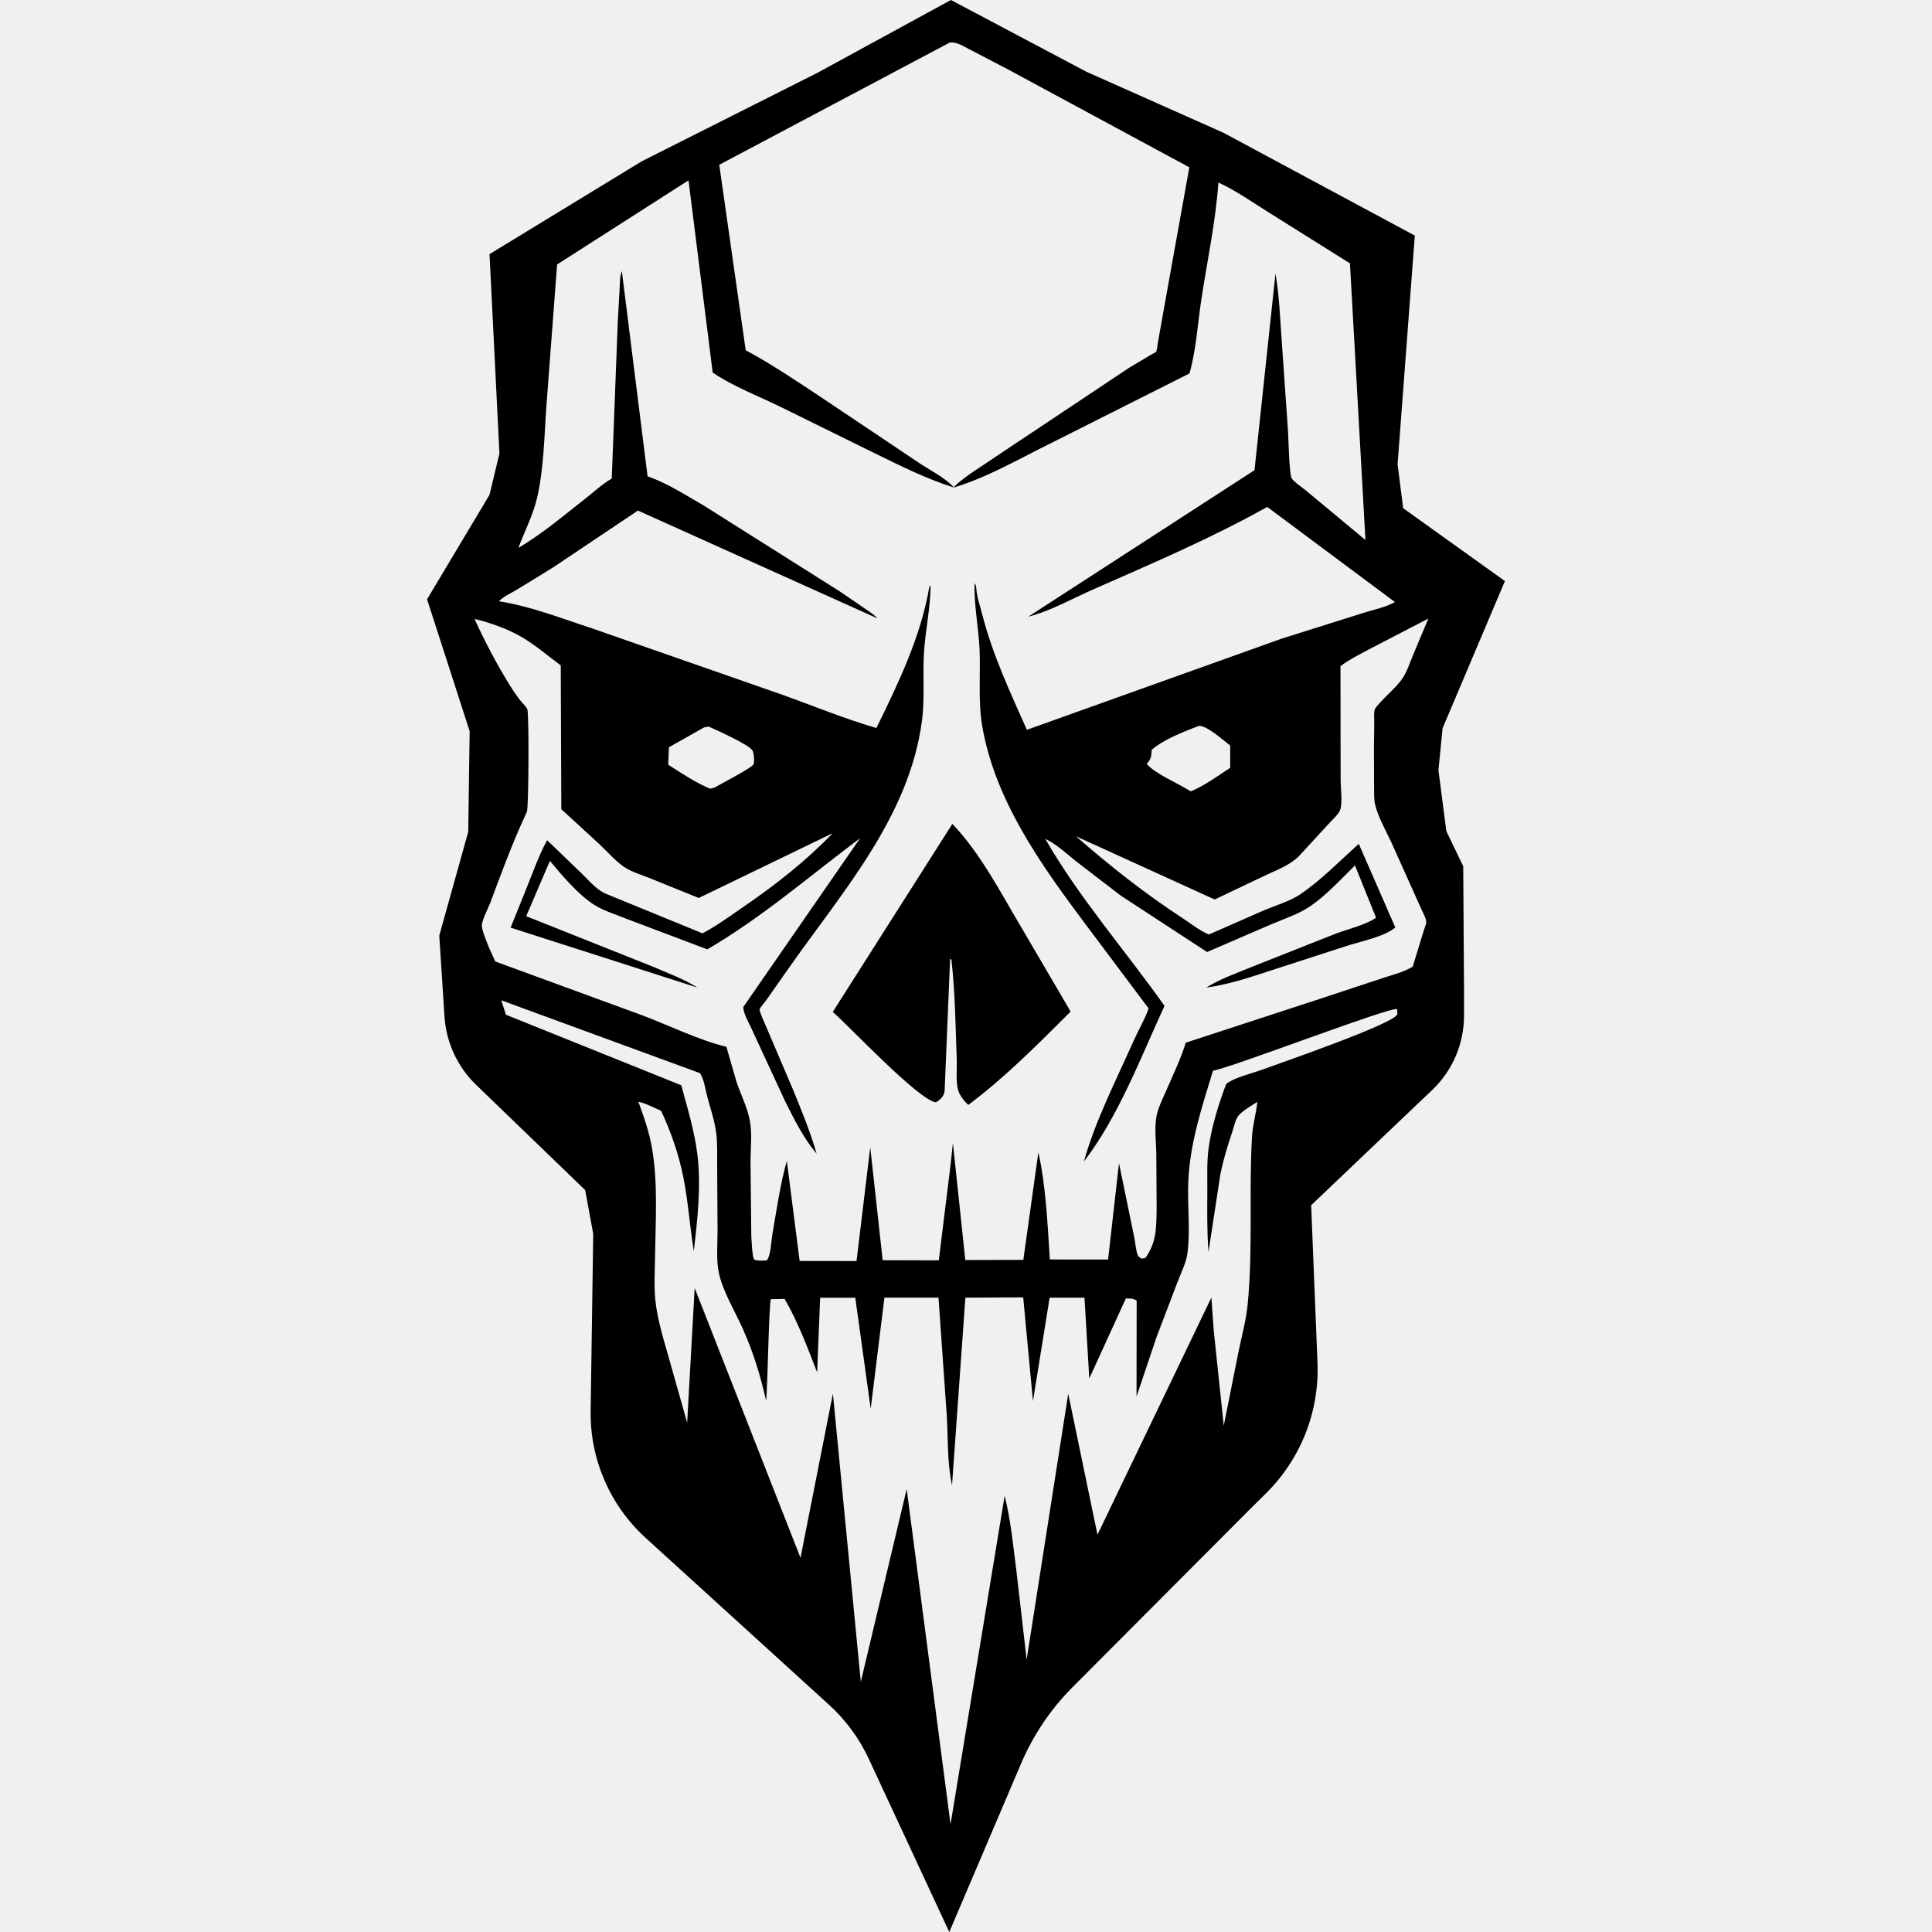
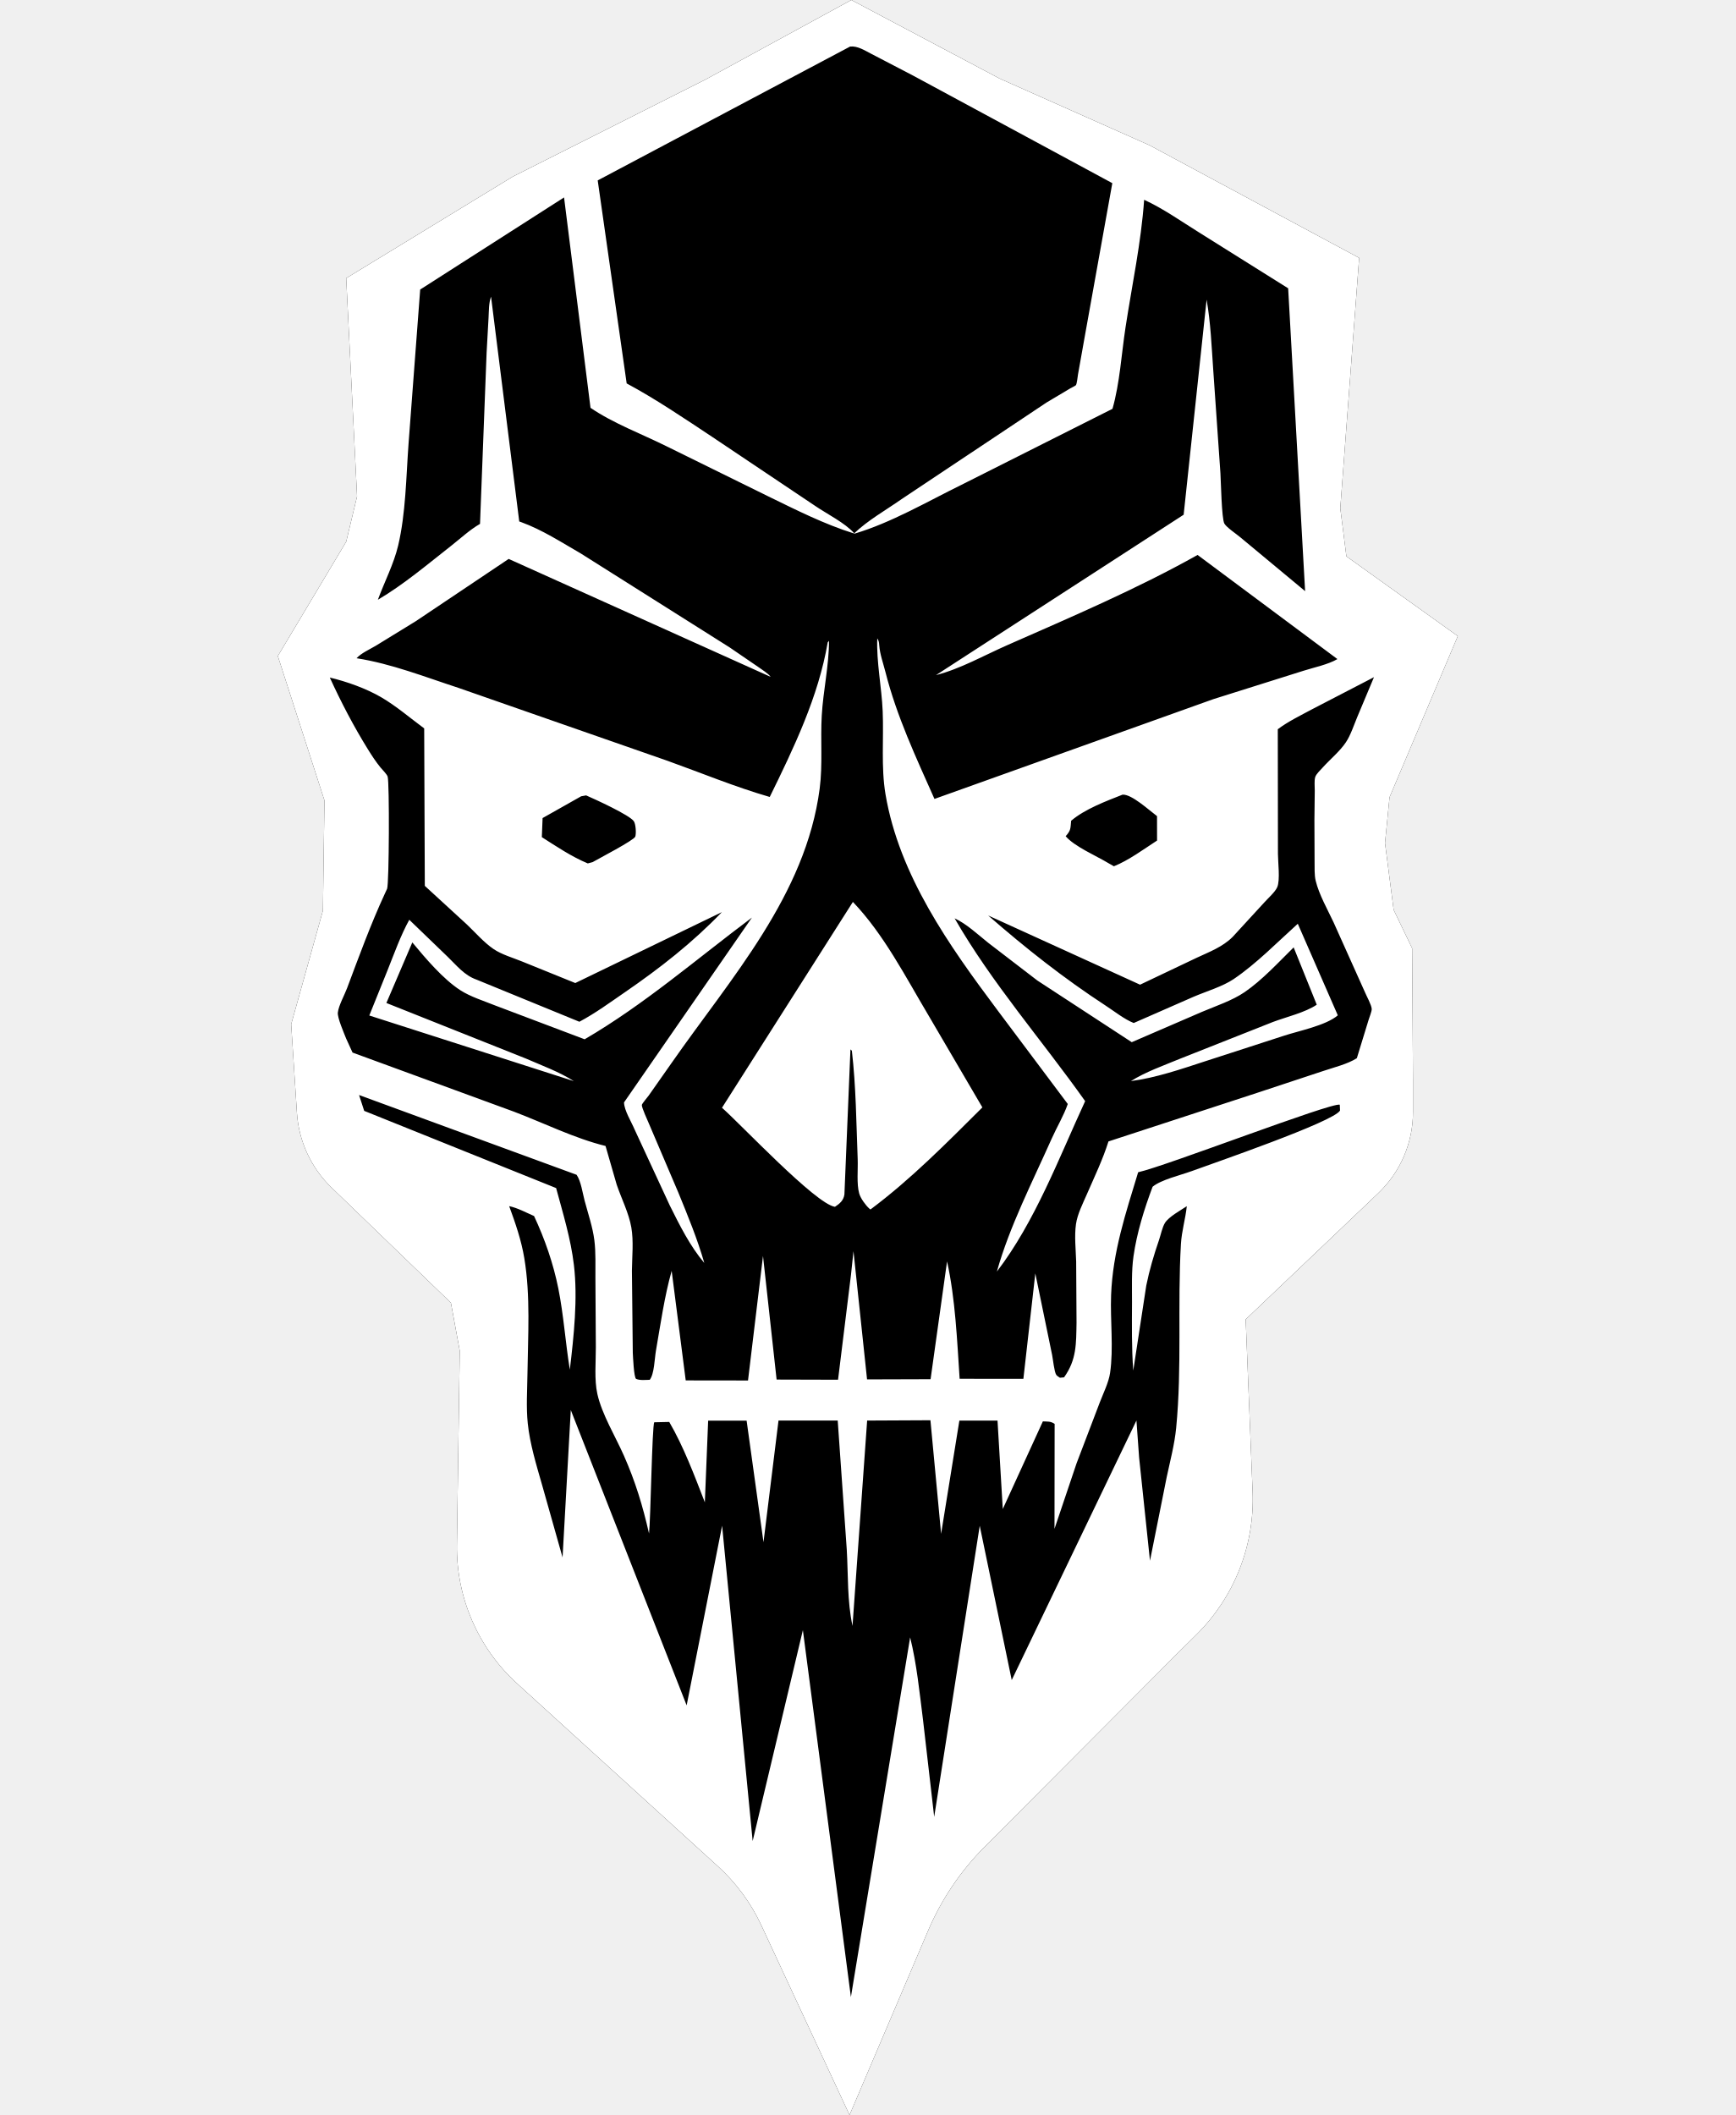
- <svg xmlns="http://www.w3.org/2000/svg" id="Layer_2" data-name="Layer 2" viewBox="0 0 1850 1850">
+ <svg xmlns="http://www.w3.org/2000/svg" id="Layer_2" data-name="Layer 2" viewBox="0 0 1518.17 1850">
  <defs>
    <style>
      .cls-1 {
        fill: none;
      }
+ 
+       .cls-2 {
+         fill: #fff;
+       }
    </style>
  </defs>
  <g id="Layer_1-2" data-name="Layer 1">
    <g>
+       <path d="M1219.03,795.82l-7.57-58.37,3.97-40.1,59.7-140.94-97.44-69.78-5.34-42.05,16.49-219-183.36-98.52-131.02-58.3L744.67,0l-127.63,69.61-168.45,84.85-145.76,88.89,9.5,190.89-9.5,39.58-59.81,100.03,40.8,126.33-.64,43.73-.71,52.57-27.76,99.45,5,77.43c1.6,24.84,12.42,48.19,30.34,65.48l104.36,100.7,7.73,41.98-2.47,169.63c-.67,46.15,18.49,90.37,52.63,121.44l175.66,159.86c15.99,14.55,28.91,32.14,38.03,51.74l77.1,165.83,68.75-161.34c11.64-27.3,28.38-52.14,49.33-73.16l168.97-169.52,16.31-16.14c33.22-32.87,51.08-78.2,49.21-124.9l-6.06-150.89,115.95-110.39c19.41-18.48,30.4-44.12,30.4-70.92v-26.63l-.74-116.63-16.18-33.65Z" />
      <g>
-         <path d="M1384.95,795.82l-7.57-58.37,3.97-40.1,59.7-140.94-97.44-69.78-5.34-42.05,16.49-219-183.36-98.52-131.02-58.3L910.58,0l-127.63,69.61-168.45,84.85-145.76,88.89,9.5,190.89-9.5,39.58-59.81,100.03,40.8,126.33-.64,43.73-.71,52.57-27.76,99.45,5,77.43c1.6,24.84,12.42,48.19,30.34,65.48l104.36,100.7,7.73,41.98-2.47,169.63c-.67,46.15,18.49,90.37,52.63,121.44l175.66,159.86c15.99,14.55,28.91,32.14,38.03,51.74l77.1,165.83,68.75-161.34c11.64-27.3,28.38-52.14,49.33-73.16l168.97-169.52,16.31-16.14c33.22-32.87,51.08-78.2,49.21-124.9l-6.06-150.89,115.95-110.39c19.41-18.48,30.4-44.12,30.4-70.92v-26.63l-.74-116.63-16.18-33.65ZM1207.81,1024.54c-9.27,3.41-26.37,7.37-33.71,13.52-7.32,19.45-13.81,40.32-16.73,60.95-1.84,12.99-1.23,26.85-1.28,39.96-.07,19.95-.41,39.97,1.1,59.87l11.37-74.35c2.77-13.69,6.64-26.72,11.17-39.91,1.47-4.29,2.84-11.11,5.16-14.87,3.32-5.39,13.84-11.12,19.12-14.63-1.16,11.14-4.48,21.7-5.14,33.12-3.09,53.35,1.04,107.5-4.16,160.86-1.4,14.38-5.28,28.87-8.29,43.03l-14.61,73.11-9.51-90.31-2.33-32.38-109.09,227.05-27.99-134.95-39.83,254.63-9.78-84.88c-3.09-24.09-5.41-48.56-11.26-72.14l-51.82,314.61-42-320.95-43.93,184.5-26.72-275.86-31.02,157.18-101.34-258.33-7.2,128.92-17.99-63.69c-4.94-17.21-10.57-35.61-12.44-53.48-1.47-14.15-.47-29.04-.28-43.26.44-33.38,2.76-68.29-2.75-101.34-2.63-15.78-7.75-30.54-13.23-45.51,7.39,1.57,14.82,5.64,21.76,8.66,9.41,20.11,16.84,41.53,21.22,63.32,4.69,23.34,6.22,47.49,10.07,71.04,3.48-29.29,7.06-62.18,3.57-91.51-2.75-23.13-9.52-44.9-15.56-67.31l-167.88-67.53-4.49-13.85h0s0,0,0,0h0s190.28,69.76,190.28,69.76c3.84,5.57,5.24,15.94,7.01,22.62,3.01,11.32,7.06,23.02,8.53,34.65,1.36,10.79.81,22.41.92,33.32l.37,60.14c.06,13.03-1.48,28.45,1.35,41.08,3.98,17.75,15.7,36.9,23.14,53.7,10.1,22.8,16.53,44.07,22.04,68.28,1.4-12.09,2.64-94.4,4.59-97.31l13.09-.29c12.58,21.57,22.1,47.02,31.14,70.31l2.89-71.42h33.65s14.76,106.3,14.76,106.3l13.13-106.4h51.79s7.92,112.94,7.92,112.94c1.3,22.3.3,44.75,5.02,66.71l12.8-179.65,55.36-.27,9.34,99.35,15.97-99.04h33.37s4.6,77.33,4.6,77.33l35.06-76.64c4.25.21,6.72-.23,10.3,2.18l-.12,91.78,19.3-57.28,20.32-53.3c3-7.84,7.78-17.44,8.99-25.72,3.17-21.65.06-46.14.9-68.2,1.44-37.88,12.77-71.44,23.66-107.39,23.93-5.22,169.27-61.39,176.37-59.08l.22,5.09c-5.3,9.82-111.95,46.45-130.23,53.17ZM1315.94,691.14l-.31,26.36.14,35.87c.11,5.4-.29,11.82.97,17.03,2.9,12,10.33,25.03,15.63,36.33l27.55,61.35c1.44,3.5,5.6,10.84,5.83,14.39.13,2.17-2.06,7.31-2.7,9.53l-10.31,33.61c-8.25,5.22-19.98,8.01-29.31,11.16l-57.97,19.17-129.97,42.48c-4.98,15.86-12.22,30.84-18.83,46.05-3.54,8.15-8.32,17.44-9.59,26.27-1.5,10.4-.15,22.29.16,32.83l.32,53.51c-.35,18.37.15,32.16-10.9,47.69l-3.64.35c-1.07-.86-2.44-1.43-3.2-2.56-1.77-2.64-2.83-13.56-3.61-17.35l-14.7-71.37-10.44,92.21-55.76-.03c-2.21-33.41-3.75-70.04-11-102.66l-14.41,103.03-55.57.17-11.87-112.15-2.17,20.53-11.33,91.92-53.74-.15-11.9-108.12-13.11,108.93-54.49-.07-12.29-95.83c-6.27,22.06-9.82,47.17-13.77,69.91-1.2,6.93-1.4,20.27-5.42,25.39-3.66.05-8.47.69-11.86-.78-2.04-.88-2.78-19.75-2.96-22.89l-.76-71.76c.13-12.19,1.58-25.86-.52-37.89-2.21-12.62-8.68-25.25-12.81-37.43l-9.75-33.78c-27.08-6.65-53.97-20.09-80.11-30l-141.19-51.71-5.58-12.23c-1.87-4.81-7.79-18.24-7.27-22.77.7-6.13,5.79-15.24,8.06-21.29,10.44-27.78,20.66-55.92,33.13-82.87l1.9-4.1c1.8-4.66,2.13-92.69.48-98.1-.65-2.12-4.86-6.28-6.25-7.99-4.13-5.08-7.68-10.52-11.13-16.09-12.31-19.86-23.52-41.34-33.22-62.59,14.88,3.55,31.58,9.48,44.85,17.18,13.08,7.6,25.51,18.29,37.71,27.31l.54,137.73,36.82,33.79c7.37,7.01,14.88,15.72,23.3,21.46,7.15,4.87,16.94,7.62,25.01,10.92l46.49,18.83,128.22-62.03c-25.66,26.73-54.26,49.08-84.71,70-13.1,9-25.86,18.39-39.92,25.89l-90.09-36.9c-10.58-3.74-17.24-12.29-25.13-19.93l-33.57-32.36c-7.6,13.81-13.08,29.3-18.93,43.93l-16.04,39.79,178.92,57.42c-12.82-8.19-28.1-13.7-42.05-19.8l-121.93-48.57,22.69-52.98c11.43,13.8,26.87,32.05,41.93,41.79,8.94,5.78,20.64,9.37,30.55,13.38l78.25,29.57c52.35-30.55,97.98-70.28,146.32-106.45l-111.88,161.66c.15,6.98,6.37,16.84,9.13,23.41l30.93,66.79c8.61,17.27,17.63,35.45,30.16,50.23-5.94-20.71-14.46-41.43-22.63-61.38l-25.65-60.13c-.98-2.38-6.71-14.74-6.34-16.74.22-1.21,5.02-6.84,5.96-8.14l20.07-28.57c51.71-74.22,117.34-146.67,129.51-239.95,2.73-20.92.61-42.72,1.81-63.82,1.23-21.65,6.37-43.95,6.34-65.42l-1.13,1.33c-8.04,47.46-29.69,92.39-50.7,135.22-30.27-8.74-59.8-21.01-89.46-31.64l-182.75-63.76c-29.29-9.55-58.69-21.17-89.2-25.95,4.09-4.51,11.62-7.82,16.86-10.94l34.93-21.45,81.27-54.48,229.2,103.19c-2.4-3.2-7.54-6.25-10.81-8.62l-25.17-17.2-130-82.05c-16.7-9.65-34.01-20.86-52.14-27.44l-1.84-.64-24.66-196.63c-2.07,5.63-1.83,12.29-2.18,18.29l-1.7,30.69-5.77,149.76c-9.01,5.19-16.96,12.67-25.16,19.1-20.61,16.17-41.62,33.99-64.19,47.27,5.74-15.64,13.91-31.21,17.75-47.42,6.67-28.19,6.97-60.18,9.09-89.14l10.18-134.79,125.84-80.57,23.14,184.03c19.69,13.5,45.24,23.06,66.67,33.72l88.7,43.67c24.48,11.93,49.07,24.4,75.12,32.53.06-.06.12-.11.18-.17-8.04-9.12-24.1-17.03-34.41-24.12l-89.68-60.11c-24.53-16.24-49.03-32.91-74.95-46.87l-25.33-177.57,220.76-117.08h0c6.53-.73,12.82,3.44,18.47,6.33l36.51,19.01,174.38,94.15-23.66,131.68-6.35,35.61c-.38,1.95-.84,7.86-1.83,9.41-.3.47-4.42,2.51-4.9,2.79l-20.9,12.45-126.91,84.6c-13.59,9.53-29.18,18.26-41.19,29.73.09.1.19.2.28.31,32.15-9.61,63.26-27.86,93.35-42.63l132.26-66.57c6.4-22.41,7.86-48.04,11.39-71.11,5.67-37.09,13.68-74.28,16.3-111.72,16.77,7.7,32.65,18.99,48.33,28.74l77.64,48.68,14.83,264.89-56.52-46.97c-3.31-2.83-12.1-8.69-14.09-12.08-2.44-4.16-3.04-37.56-3.46-44.02l-6.29-90.4c-1.45-20.37-2.25-41.44-5.8-61.52l-20.08,188.15-216.63,140.3c21.13-5.39,42.35-17.39,62.36-26.21,55.91-24.64,113.13-49.02,166.46-78.9l122.3,91.08c-8.22,4.82-20.3,7.24-29.54,10.18l-79.07,24.9-243.84,87.25c-16.22-36.51-33-72.11-42.88-111.03-1.91-7.54-4.86-15.55-5.43-23.27-.19-2.54-.28-3.92-1.72-6.13-.81,20.5,3.84,42.81,4.73,63.59,1.02,23.78-1.51,49.16,2.45,72.65,11.97,71.01,55.76,132.54,97.82,188.79l61.63,82.23c-3.55,10.29-9.62,20.31-14.08,30.34-16.7,37.57-36.87,76.75-47.93,116.25,33.31-43.45,54.32-99.49,77.21-149.08-37.62-53.13-81.69-103.35-114.17-159.89,10.42,4.77,20.33,14.17,29.3,21.32l43.08,33.07,82.56,53.94,61.37-26.51c12.23-5.19,26.48-9.85,37.42-17.33,15.35-10.5,29.56-26.04,42.82-39.09l20.2,50.13c-9.96,6.8-26.73,10.76-38.26,15.09l-81.79,32.37c-13.96,5.8-29.77,11.32-42.52,19.37,21.65-2.81,43.99-10.5,64.69-17.25l68.88-22.33c13.21-4.38,37.14-9.04,47.42-17.96l-35-80.09c-17.8,16.04-36.2,34.93-56.04,48.36-9.68,6.55-24.21,10.84-35.14,15.52l-52.34,22.94c-8.32-3.34-16.85-10.19-24.46-15.15-36.74-23.98-69.77-50.08-102.86-78.91l132.88,60.54,49.59-23.57c11.1-5.17,22.6-9.43,31.39-18.23l27.87-30.35c3.16-3.55,9.23-8.84,11.12-13.12,2.68-6.09.63-22.14.63-29.08l-.14-109.1c9.02-6.8,19.91-12.03,29.85-17.39l54.29-28.14-14.7,35.04c-2.92,6.95-5.65,15.55-9.77,21.77-5.32,8.04-13.96,15.07-20.46,22.3-1.9,2.11-5.64,5.6-6.46,8.24-.96,3.09-.37,8.25-.42,11.5ZM639.85,732.24l.67-16.68,33.72-19.04h0s4.35-.79,4.35-.79c7.24,3.15,38.29,17.27,41.79,22.69,1.63,2.54,2.16,10.55,1.21,13.38-1.06,3.15-32.12,19.28-37.36,22.32l-4.19,1.12c-14.24-5.94-27.23-14.72-40.19-22.99ZM1177.99,735.23c-11.93,7.73-24.59,17.18-37.74,22.51l-4.92-2.8c-10.35-6.26-29.81-14.6-37.28-23.51,4.68-5.22,4.14-6.73,4.78-13.51,12.23-10.33,30.21-17,44.99-22.84h0c8-.48,23.06,13.53,30.14,18.79l.03,21.37Z" />
-         <path d="M911.93,788.92h0s-114.5,180.04-114.5,180.04c16.27,14.23,82.01,84.33,98.82,86.64,4.19-2.77,7.51-5.54,8.27-10.8l5.28-126.87,1.23,1.09c3.65,31.36,3.87,63.35,5.1,94.91.35,8.98-1.03,21.49,1.3,29.93,1.18,4.28,5.6,10.36,8.88,13.31l.99.76c35.3-26.32,66.74-58.29,97.9-89.28l-46.98-80.21c-20.03-33.58-39.06-71.04-66.29-99.52Z" />
+         <path class="cls-2" d="M1219.03,795.82l-7.57-58.37,3.97-40.1,59.7-140.94-97.44-69.78-5.34-42.05,16.49-219-183.36-98.52-131.02-58.3L744.67,0l-127.63,69.61-168.45,84.85-145.76,88.89,9.5,190.89-9.5,39.58-59.81,100.03,40.8,126.33-.64,43.73-.71,52.57-27.76,99.45,5,77.43c1.6,24.84,12.42,48.19,30.34,65.48l104.36,100.7,7.73,41.98-2.47,169.63c-.67,46.15,18.49,90.37,52.63,121.44l175.66,159.86c15.99,14.55,28.91,32.14,38.03,51.74l77.1,165.83,68.75-161.34c11.64-27.3,28.38-52.14,49.33-73.16l168.97-169.52,16.31-16.14c33.22-32.87,51.08-78.2,49.21-124.9l-6.06-150.89,115.95-110.39c19.41-18.48,30.4-44.12,30.4-70.92v-26.63l-.74-116.63-16.18-33.65ZM1041.89,1024.54c-9.27,3.41-26.37,7.37-33.71,13.52-7.32,19.45-13.81,40.32-16.73,60.95-1.84,12.99-1.23,26.85-1.28,39.96-.07,19.95-.41,39.97,1.1,59.87l11.37-74.35c2.77-13.69,6.64-26.72,11.17-39.91,1.47-4.29,2.84-11.11,5.16-14.87,3.32-5.39,13.84-11.12,19.12-14.63-1.16,11.14-4.48,21.7-5.14,33.12-3.09,53.35,1.04,107.5-4.16,160.86-1.4,14.38-5.28,28.87-8.29,43.03l-14.61,73.11-9.51-90.31-2.33-32.38-109.09,227.05-27.99-134.95-39.83,254.63-9.78-84.88c-3.09-24.09-5.41-48.56-11.26-72.14l-51.82,314.61-42-320.95-43.93,184.5-26.72-275.86-31.02,157.18-101.34-258.33-7.2,128.92-17.99-63.69c-4.94-17.21-10.57-35.61-12.44-53.48-1.47-14.15-.47-29.04-.28-43.26.44-33.38,2.76-68.29-2.75-101.34-2.63-15.78-7.75-30.54-13.23-45.51,7.39,1.57,14.82,5.64,21.76,8.66,9.41,20.11,16.84,41.53,21.22,63.32,4.69,23.34,6.22,47.49,10.07,71.04,3.48-29.29,7.06-62.18,3.57-91.51-2.75-23.13-9.52-44.9-15.56-67.31l-167.88-67.53-4.49-13.85h0s0,0,0,0h0s190.28,69.76,190.28,69.76c3.84,5.57,5.24,15.94,7.01,22.62,3.01,11.32,7.06,23.02,8.53,34.65,1.36,10.79.81,22.41.92,33.32l.37,60.14c.06,13.03-1.48,28.45,1.35,41.08,3.98,17.75,15.7,36.9,23.14,53.7,10.1,22.8,16.53,44.07,22.04,68.28,1.4-12.09,2.64-94.4,4.59-97.31l13.09-.29c12.58,21.57,22.1,47.02,31.14,70.31l2.89-71.42h33.65s14.76,106.3,14.76,106.3l13.13-106.4h51.79s7.92,112.94,7.92,112.94c1.3,22.3.3,44.75,5.02,66.71l12.8-179.65,55.36-.27,9.34,99.35,15.97-99.04h33.37s4.6,77.33,4.6,77.33l35.06-76.64c4.25.21,6.72-.23,10.3,2.18l-.12,91.78,19.3-57.28,20.32-53.3c3-7.84,7.78-17.44,8.99-25.72,3.17-21.65.06-46.14.9-68.2,1.44-37.88,12.77-71.44,23.66-107.39,23.93-5.22,169.27-61.39,176.37-59.08l.22,5.09c-5.3,9.82-111.95,46.45-130.23,53.17ZM1150.03,691.14l-.31,26.36.14,35.87c.11,5.4-.29,11.82.97,17.03,2.9,12,10.33,25.03,15.63,36.33l27.55,61.35c1.44,3.5,5.6,10.84,5.83,14.39.13,2.17-2.06,7.31-2.7,9.53l-10.31,33.61c-8.25,5.22-19.98,8.01-29.31,11.16l-57.97,19.17-129.97,42.48c-4.98,15.86-12.22,30.84-18.83,46.05-3.54,8.15-8.32,17.44-9.59,26.27-1.5,10.4-.15,22.29.16,32.83l.32,53.51c-.35,18.37.15,32.16-10.9,47.69l-3.64.35c-1.07-.86-2.44-1.43-3.2-2.56-1.77-2.64-2.83-13.56-3.61-17.35l-14.7-71.37-10.44,92.21-55.76-.03c-2.21-33.41-3.75-70.04-11-102.66l-14.41,103.03-55.57.17-11.87-112.15-2.17,20.53-11.33,91.92-53.74-.15-11.9-108.12-13.11,108.93-54.49-.07-12.29-95.83c-6.27,22.06-9.82,47.17-13.77,69.91-1.2,6.93-1.4,20.27-5.42,25.39-3.66.05-8.47.69-11.86-.78-2.04-.88-2.78-19.75-2.96-22.89l-.76-71.76c.13-12.19,1.58-25.86-.52-37.89-2.21-12.62-8.68-25.25-12.81-37.43l-9.75-33.78c-27.08-6.65-53.97-20.09-80.11-30l-141.19-51.71-5.58-12.23c-1.87-4.81-7.79-18.24-7.27-22.77.7-6.13,5.79-15.24,8.06-21.29,10.44-27.78,20.66-55.92,33.13-82.87l1.9-4.1c1.8-4.66,2.13-92.69.48-98.1-.65-2.12-4.86-6.28-6.25-7.99-4.13-5.08-7.68-10.52-11.13-16.09-12.31-19.86-23.52-41.34-33.22-62.59,14.88,3.55,31.58,9.48,44.85,17.18,13.08,7.6,25.51,18.29,37.71,27.31l.54,137.73,36.82,33.79c7.37,7.01,14.88,15.72,23.3,21.46,7.15,4.87,16.94,7.62,25.01,10.92l46.49,18.83,128.22-62.03c-25.66,26.73-54.26,49.08-84.71,70-13.1,9-25.86,18.39-39.92,25.89l-90.09-36.9c-10.58-3.74-17.24-12.29-25.13-19.93l-33.57-32.36c-7.6,13.81-13.08,29.3-18.93,43.93l-16.04,39.79,178.92,57.42c-12.82-8.19-28.1-13.7-42.05-19.8l-121.93-48.57,22.69-52.98c11.43,13.8,26.87,32.05,41.93,41.79,8.94,5.78,20.64,9.37,30.55,13.38l78.25,29.57c52.35-30.55,97.98-70.28,146.32-106.45l-111.88,161.66c.15,6.98,6.37,16.84,9.13,23.41l30.93,66.79c8.61,17.27,17.63,35.45,30.16,50.23-5.94-20.71-14.46-41.43-22.63-61.38l-25.65-60.13c-.98-2.38-6.71-14.74-6.34-16.74.22-1.21,5.02-6.84,5.96-8.14l20.07-28.57c51.71-74.22,117.34-146.67,129.51-239.95,2.73-20.92.61-42.72,1.81-63.82,1.23-21.65,6.37-43.95,6.34-65.42l-1.13,1.33c-8.04,47.46-29.69,92.39-50.7,135.22-30.27-8.74-59.8-21.01-89.46-31.64l-182.75-63.76c-29.29-9.55-58.69-21.17-89.2-25.95,4.09-4.51,11.62-7.82,16.86-10.94l34.93-21.45,81.27-54.48,229.2,103.19c-2.4-3.2-7.54-6.25-10.81-8.62l-25.17-17.2-130-82.05c-16.7-9.65-34.01-20.86-52.14-27.44l-1.84-.64-24.66-196.63c-2.07,5.63-1.83,12.29-2.18,18.29l-1.7,30.69-5.77,149.76c-9.01,5.19-16.96,12.67-25.16,19.1-20.61,16.17-41.62,33.99-64.19,47.27,5.74-15.64,13.91-31.21,17.75-47.42,6.67-28.19,6.97-60.18,9.09-89.14l10.18-134.79,125.84-80.57,23.14,184.03c19.69,13.5,45.24,23.06,66.67,33.72l88.7,43.67c24.48,11.93,49.07,24.4,75.12,32.53.06-.06.12-.11.18-.17-8.04-9.12-24.1-17.03-34.41-24.12l-89.68-60.11c-24.53-16.24-49.03-32.91-74.95-46.87l-25.33-177.57,220.76-117.08h0c6.53-.73,12.82,3.44,18.47,6.33l36.51,19.01,174.38,94.15-23.66,131.68-6.35,35.61c-.38,1.95-.84,7.86-1.83,9.41-.3.47-4.42,2.51-4.9,2.79l-20.9,12.45-126.91,84.6c-13.59,9.53-29.18,18.26-41.19,29.73.09.1.19.2.28.31,32.15-9.61,63.26-27.86,93.35-42.63l132.26-66.57c6.4-22.41,7.86-48.04,11.39-71.11,5.67-37.09,13.68-74.28,16.3-111.72,16.77,7.7,32.65,18.99,48.33,28.74l77.64,48.68,14.83,264.89-56.52-46.97c-3.31-2.83-12.1-8.69-14.09-12.08-2.44-4.16-3.04-37.56-3.46-44.02l-6.29-90.4c-1.45-20.37-2.25-41.44-5.8-61.52l-20.08,188.15-216.63,140.3c21.13-5.39,42.35-17.39,62.36-26.21,55.91-24.64,113.13-49.02,166.46-78.9l122.3,91.08c-8.22,4.82-20.3,7.24-29.54,10.18l-79.07,24.9-243.84,87.25c-16.22-36.51-33-72.11-42.88-111.03-1.91-7.54-4.86-15.55-5.43-23.27-.19-2.54-.28-3.92-1.72-6.13-.81,20.5,3.84,42.81,4.73,63.59,1.02,23.78-1.51,49.16,2.45,72.65,11.97,71.01,55.76,132.54,97.82,188.79l61.63,82.23c-3.55,10.29-9.62,20.31-14.08,30.34-16.7,37.57-36.87,76.75-47.93,116.25,33.31-43.45,54.32-99.49,77.21-149.08-37.62-53.13-81.69-103.35-114.17-159.89,10.42,4.77,20.33,14.17,29.3,21.32l43.08,33.07,82.56,53.94,61.37-26.51c12.23-5.19,26.48-9.85,37.42-17.33,15.35-10.5,29.56-26.04,42.82-39.09l20.2,50.13c-9.96,6.8-26.73,10.76-38.26,15.09l-81.79,32.37c-13.96,5.8-29.77,11.32-42.52,19.37,21.65-2.81,43.99-10.5,64.69-17.25l68.88-22.33c13.21-4.38,37.14-9.04,47.42-17.96l-35-80.09c-17.8,16.04-36.2,34.93-56.04,48.36-9.68,6.55-24.21,10.84-35.14,15.52l-52.34,22.94c-8.32-3.34-16.85-10.19-24.46-15.15-36.74-23.98-69.77-50.08-102.86-78.91l132.88,60.54,49.59-23.57c11.1-5.17,22.6-9.43,31.39-18.23l27.87-30.35c3.16-3.55,9.23-8.84,11.12-13.12,2.68-6.09.63-22.14.63-29.08l-.14-109.1c9.02-6.8,19.91-12.03,29.85-17.39l54.29-28.14-14.7,35.04c-2.92,6.95-5.65,15.55-9.77,21.77-5.32,8.04-13.96,15.07-20.46,22.3-1.9,2.11-5.64,5.6-6.46,8.24-.96,3.09-.37,8.25-.42,11.5ZM473.94,732.24l.67-16.68,33.72-19.04h0s4.35-.79,4.35-.79c7.24,3.15,38.29,17.27,41.79,22.69,1.63,2.54,2.16,10.55,1.21,13.38-1.06,3.15-32.12,19.28-37.36,22.32l-4.19,1.12c-14.24-5.94-27.23-14.72-40.19-22.99ZM1012.08,735.23c-11.93,7.73-24.59,17.18-37.74,22.51l-4.92-2.8c-10.35-6.26-29.81-14.6-37.28-23.51,4.68-5.22,4.14-6.73,4.78-13.51,12.23-10.33,30.21-17,44.99-22.84h0c8-.48,23.06,13.53,30.14,18.79l.03,21.37Z" />
+         <path class="cls-2" d="M746.02,788.92h0s-114.5,180.04-114.5,180.04c16.27,14.23,82.01,84.33,98.82,86.64,4.19-2.77,7.51-5.54,8.27-10.8l5.28-126.87,1.23,1.09c3.65,31.36,3.87,63.35,5.1,94.91.35,8.98-1.03,21.49,1.3,29.93,1.18,4.28,5.6,10.36,8.88,13.31l.99.76c35.3-26.32,66.74-58.29,97.9-89.28l-46.98-80.21c-20.03-33.58-39.06-71.04-66.29-99.52Z" />
      </g>
-       <rect class="cls-1" width="1850" height="1850" />
+       <rect class="cls-1" width="1518.17" height="1850" />
    </g>
  </g>
</svg>
